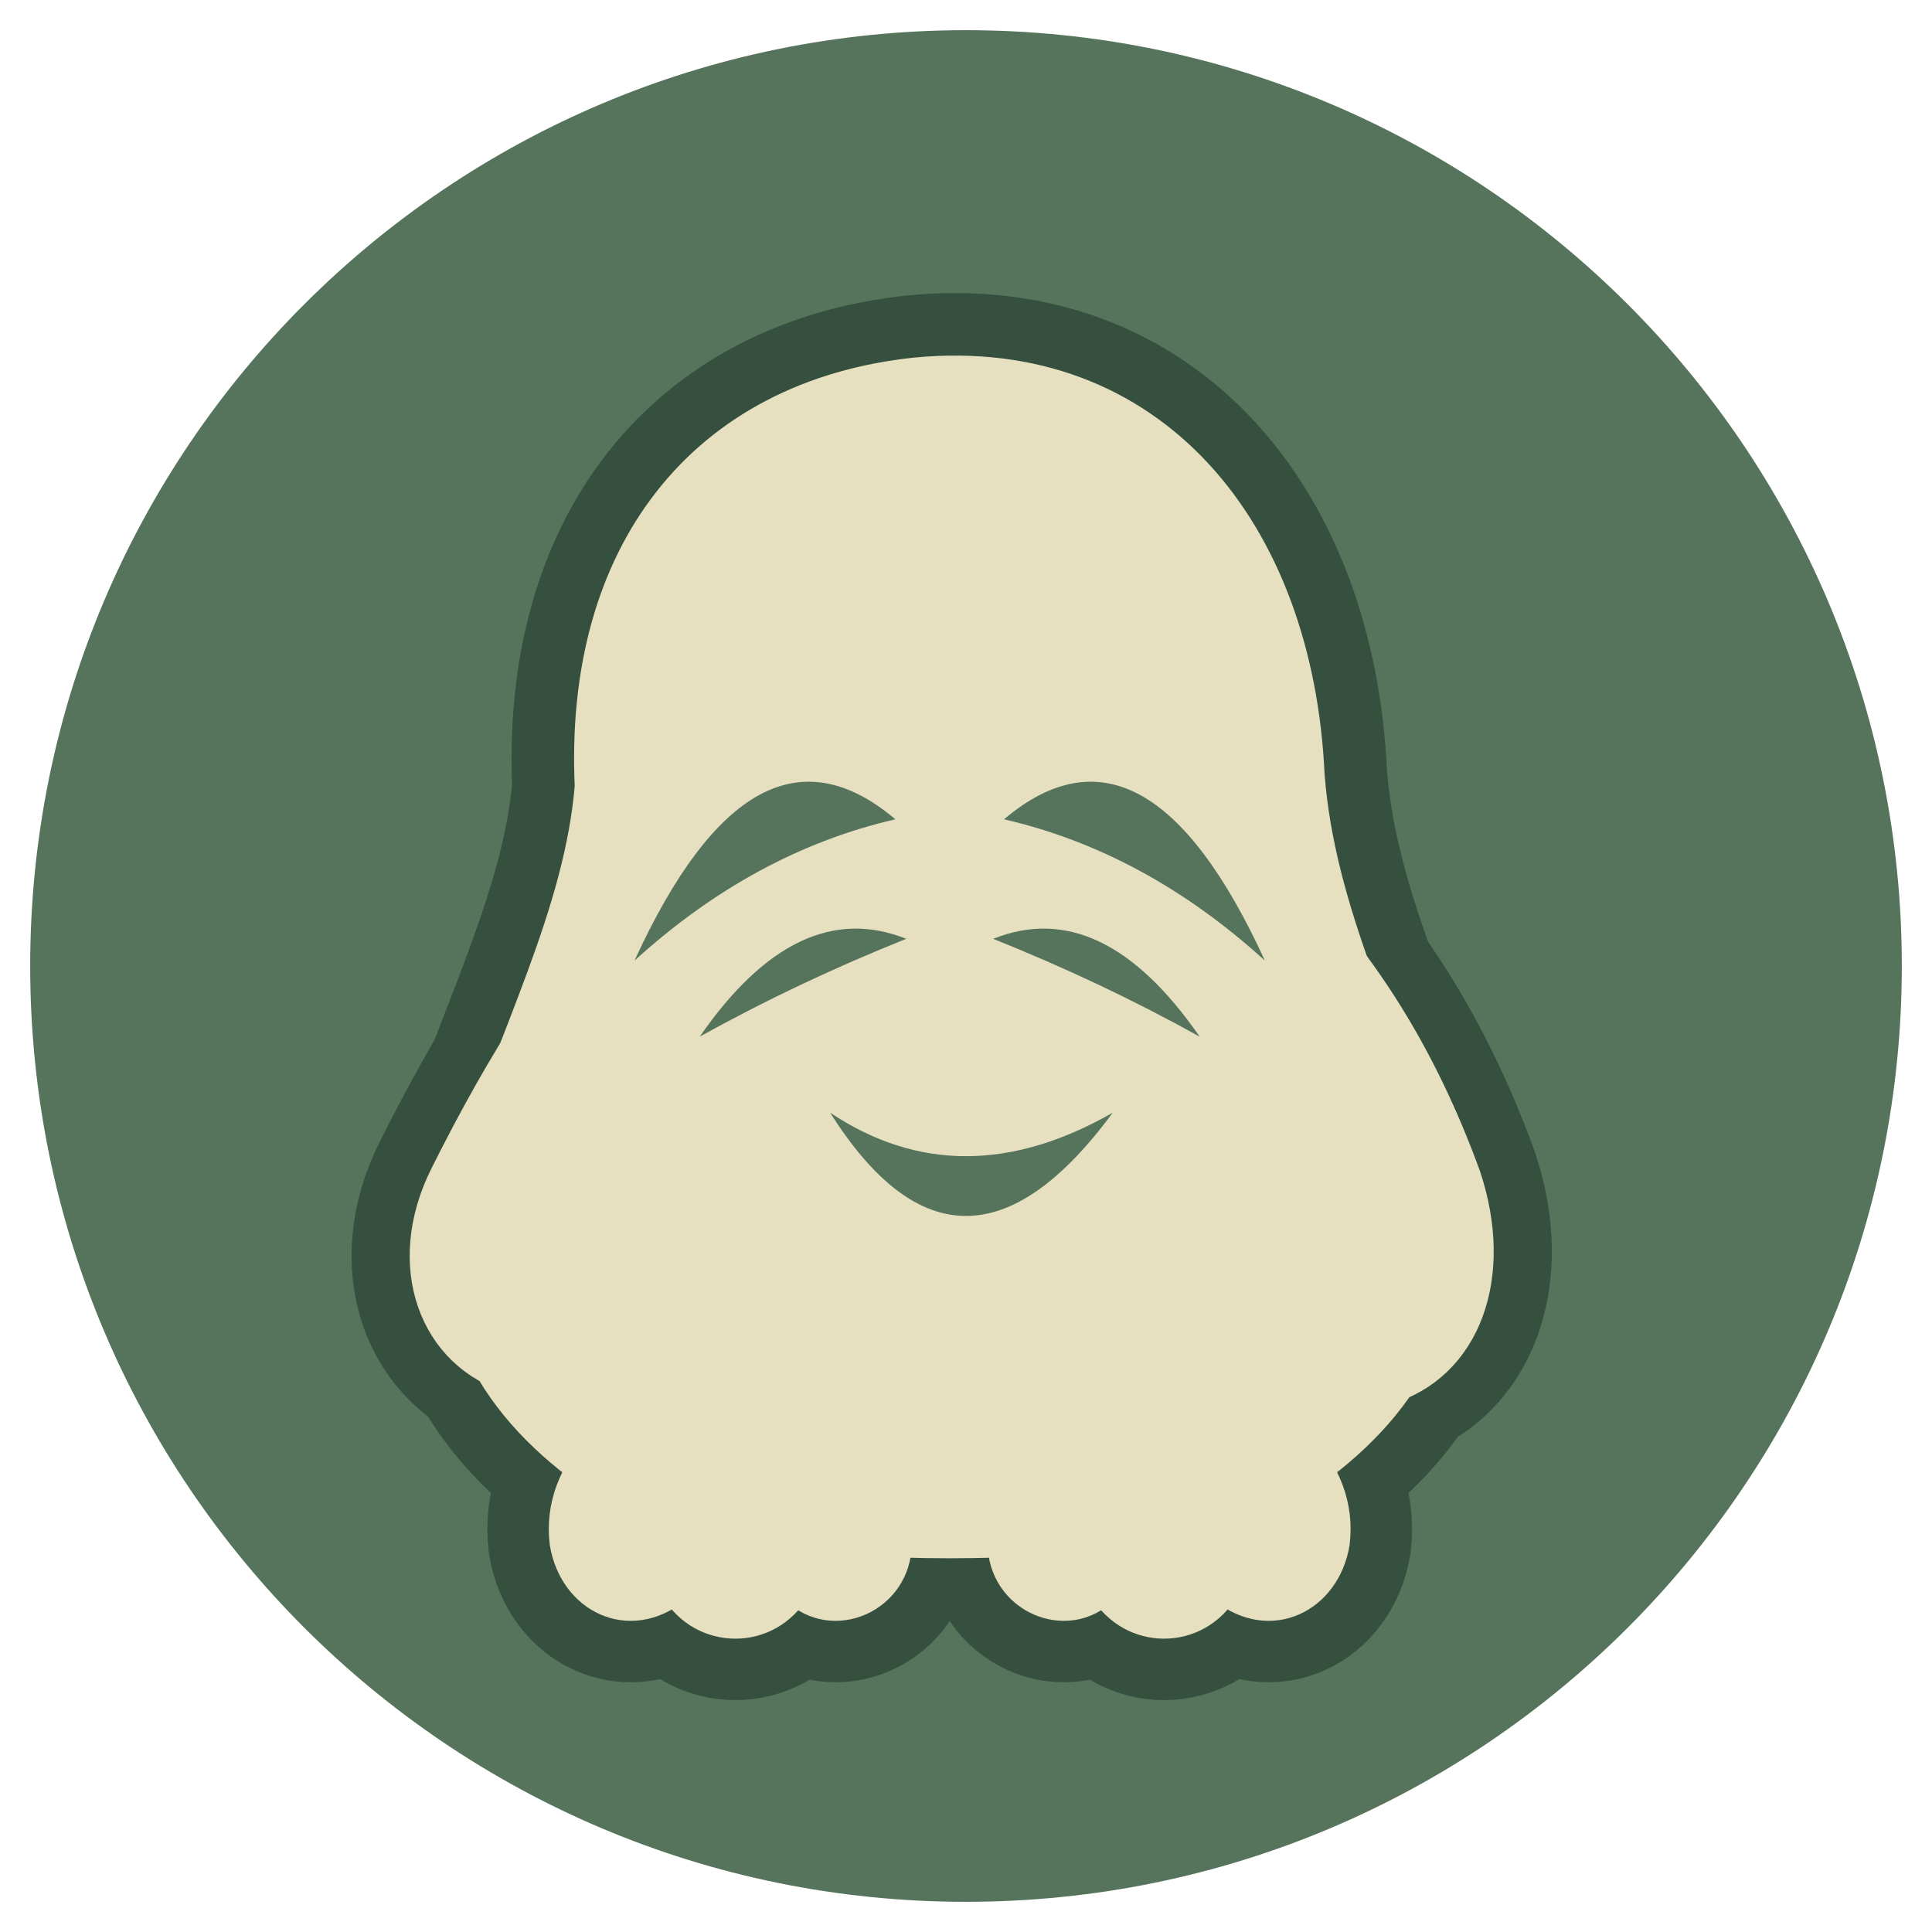
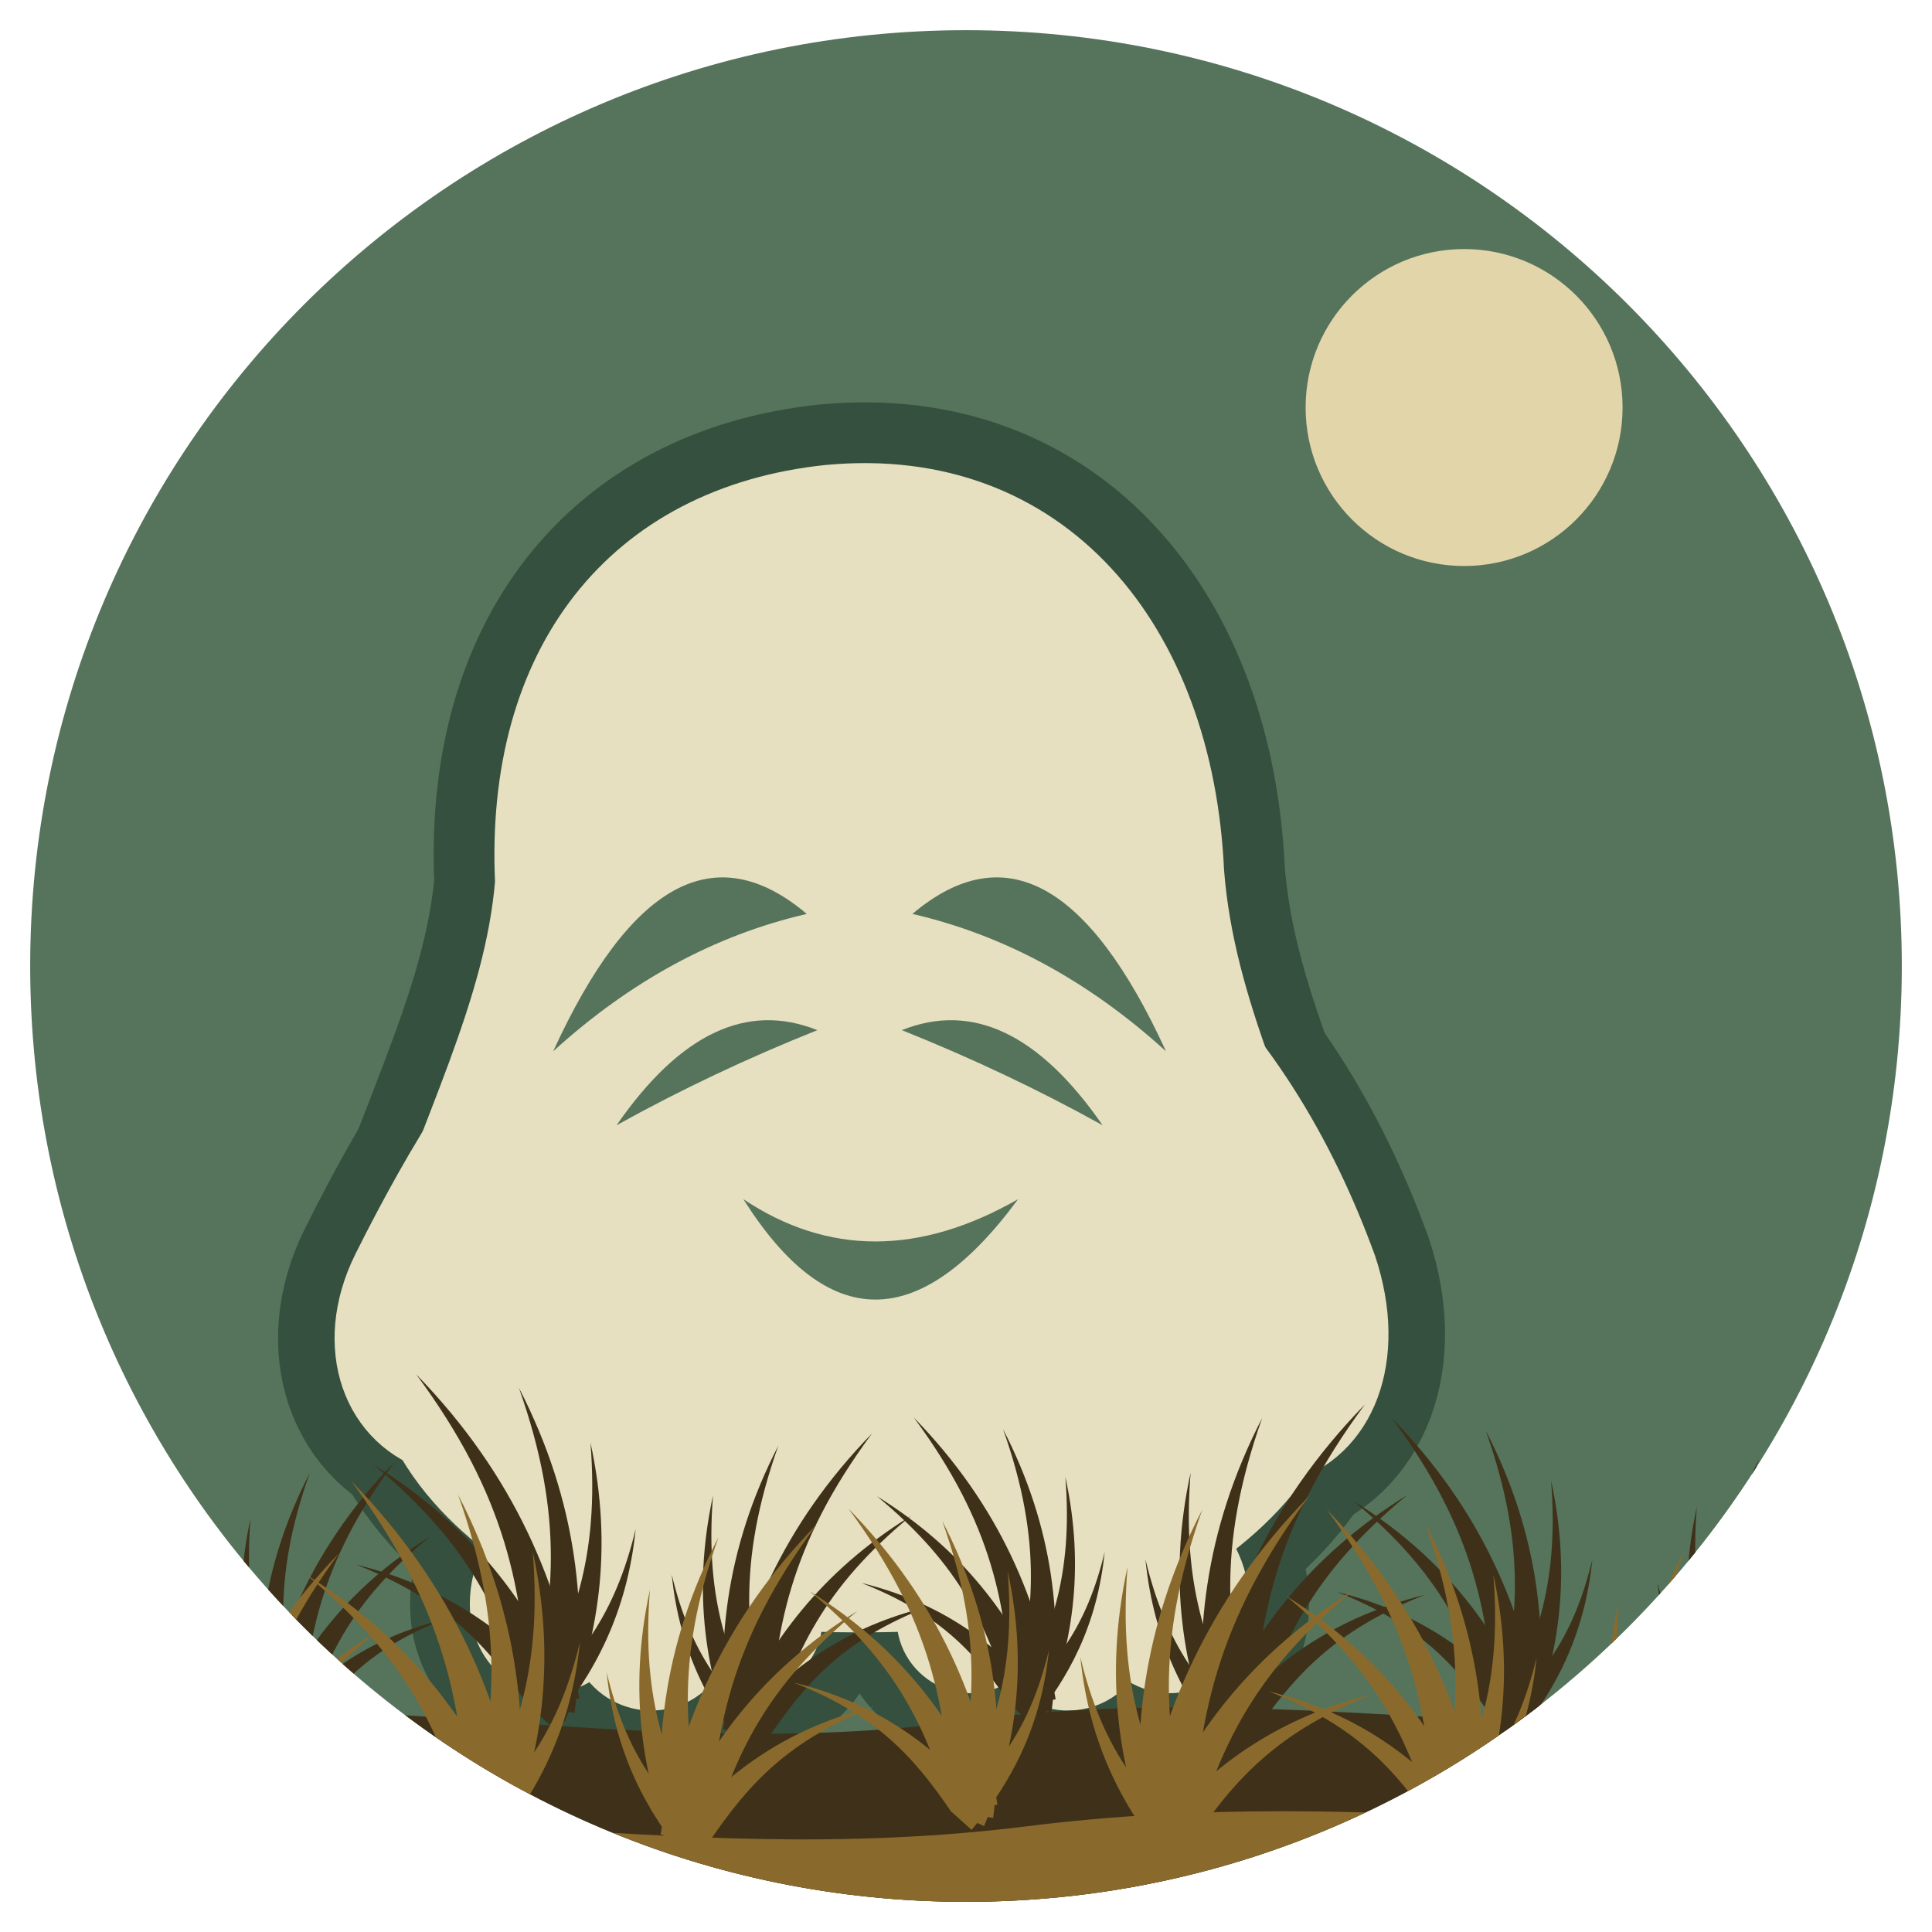
<svg xmlns="http://www.w3.org/2000/svg" viewBox="0 0 128 128" role="img" aria-labelledby="title desc">
  <defs>
    <path id="foot-l" d="M42 98c-10 1-17 8-16 16 1 6 7 9 12 5 3 5 10 5 13 0 4 4 11 1 11-5 0-8-8-16-20-16Z" />
    <path id="foot-r" d="M86 98c10 1 17 8 16 16-1 6-7 9-12 5-3 5-10 5-13 0-4 4-11 1-11-5 0-8 8-16 20-16Z" />
    <path id="torso" d="M61 10              C82 8 95 24 96 46              C97 59 103 70 108 85              C110 98 102 106 94 111              C82 117 46 117 34 111              C26 106 18 98 20 85              C25 70 31 59 32 47              C31 26 42 12 61 10Z" />
    <path id="arm-l" d="M37 55c-8 8-14 18-19 28-4 8-1 16 6 18 4 1 7-2 7-6 1 5 6 6 9 2 2 4 7 2 8-2 2-8-3-28-11-40Z" />
    <path id="arm-r" d="M92 54c9 8 15 18 19 29 3 9 0 17-7 19-4 1-7-2-6-6-2 5-7 5-10 1-3 4-8 2-9-2-2-9 5-29 13-41Z" />
+     <path id="blade" d="M0 0 C0.6 -6 0.4 -11 -3.4 -18 C1 -12 2.5 -6 2.7 0 Z" />
+     <g id="tuft">
+       <use href="#blade" transform="rotate(-40) scale(0.7)" />
+       <use href="#blade" transform="rotate(-22) scale(0.9)" />
+       <use href="#blade" transform="rotate(-8) scale(1.1)" />
+       <use href="#blade" transform="rotate(9) scale(1)" />
+       <use href="#blade" transform="rotate(24) scale(0.85)" />
+       <use href="#blade" transform="rotate(42) scale(0.65)" />
+     </g>
+     <clipPath id="disc">
+       <circle cx="64" cy="64" r="62" />
+     </clipPath>
  </defs>
  <circle cx="64" cy="64" r="62" fill="#55745b" />
-   <g transform="translate(64,64) scale(0.72) translate(-65.5,-63.5)" stroke-linejoin="round" stroke-linecap="round">
-     <g fill="#35503e" stroke="#35503e">
-       <use href="#foot-l" stroke-width="16.5" transform="translate(43,103) scale(0.85) translate(-43,-98)" />
-       <use href="#foot-r" stroke-width="16.5" transform="translate(85,103) scale(0.85) translate(-85,-98)" />
-       <use href="#torso" stroke-width="16.5" />
-       <use href="#arm-l" stroke-width="14.5" />
-       <use href="#arm-r" stroke-width="14.5" />
+   <g clip-path="url(#disc)">
+     <circle cx="97" cy="27" r="10.5" fill="#e2d5aa" />
+     <g transform="translate(58,70) scale(0.7) translate(-65.5,-63.5)" stroke-linejoin="round" stroke-linecap="round">
+       <g fill="#35503e" stroke="#35503e">
+         <use href="#foot-l" stroke-width="16.5" transform="translate(43,103) scale(0.85) translate(-43,-98)" />
+         <use href="#foot-r" stroke-width="16.5" transform="translate(85,103) scale(0.85) translate(-85,-98)" />
+         <use href="#torso" stroke-width="16.5" />
+         <use href="#arm-l" stroke-width="14.5" />
+         <use href="#arm-r" stroke-width="14.5" />
+       </g>
+       <g fill="#e6dfc0" stroke="#e6dfc0">
+         <use href="#foot-l" stroke-width="3.2" transform="translate(43,103) scale(0.85) translate(-43,-98)" />
+         <use href="#foot-r" stroke-width="3.2" transform="translate(85,103) scale(0.85) translate(-85,-98)" />
+         <use href="#torso" stroke-width="5" />
+         <use href="#arm-l" stroke-width="3.8" />
+         <use href="#arm-r" stroke-width="3.8" />
+       </g>
+       <g fill="#55745b" stroke="none">
+         <path d="M35 63 Q46 39 59 50 Q46 53 35 63 Z" />
+         <path d="M41 70 Q50 57 60 61 Q50 65 41 70 Z" />
+         <path d="M93 63 Q82 39 69 50 Q82 53 93 63 Z" />
+         <path d="M87 70 Q78 57 68 61 Q78 65 87 70 Z" />
+         <path d="M53 77 Q65 96 79 77 Q65 85 53 77 Z" />
+       </g>
    </g>
-     <g fill="#e6dfc0" stroke="#e6dfc0">
-       <use href="#foot-l" stroke-width="3.2" transform="translate(43,103) scale(0.85) translate(-43,-98)" />
-       <use href="#foot-r" stroke-width="3.2" transform="translate(85,103) scale(0.85) translate(-85,-98)" />
-       <use href="#torso" stroke-width="5" />
-       <use href="#arm-l" stroke-width="3.8" />
-       <use href="#arm-r" stroke-width="3.8" />
+     <g fill="#3f3119">
+       <use href="#tuft" transform="translate(4,114) scale(1.1)" />
+       <use href="#tuft" transform="translate(20,115) scale(-0.95,0.95)" />
+       <use href="#tuft" transform="translate(35,113) scale(1.15)" />
+       <use href="#tuft" transform="translate(51,115) scale(-1.05,1.05)" />
+       <use href="#tuft" transform="translate(67,113) scale(1)" />
+       <use href="#tuft" transform="translate(83,115) scale(-1.15,1.15)" />
+       <use href="#tuft" transform="translate(99,114) scale(1.05)" />
+       <use href="#tuft" transform="translate(116,115) scale(-1,1)" />
+       <path d="M0 128 V114 C22 111 42 117 64 114 C86 111 108 117 128 113 V128 Z" />
    </g>
-     <g fill="#55745b" stroke="none">
-       <path d="M35 63 Q46 39 59 50 Q46 53 35 63 Z" />
-       <path d="M41 70 Q50 57 60 61 Q50 65 41 70 Z" />
-       <path d="M93 63 Q82 39 69 50 Q82 53 93 63 Z" />
-       <path d="M87 70 Q78 57 68 61 Q78 65 87 70 Z" />
-       <path d="M53 77 Q65 96 79 77 Q65 85 53 77 Z" />
+     <g fill="#8a6a2c">
+       <use href="#tuft" transform="translate(0,121) scale(1.15)" />
+       <use href="#tuft" transform="translate(16,122) scale(-1,1)" />
+       <use href="#tuft" transform="translate(31,121) scale(1.2)" />
+       <use href="#tuft" transform="translate(47,122) scale(-1.1,1.1)" />
+       <use href="#tuft" transform="translate(63,120) scale(1.05)" />
+       <use href="#tuft" transform="translate(79,122) scale(-1.2,1.2)" />
+       <use href="#tuft" transform="translate(95,121) scale(1.1)" />
+       <use href="#tuft" transform="translate(111,122) scale(-1.05,1.05)" />
+       <use href="#tuft" transform="translate(127,121) scale(1.15)" />
+       <path d="M0 128 V121 C24 118 44 124 68 121 C92 118 110 123 128 120 V128 Z" />
    </g>
  </g>
</svg>
